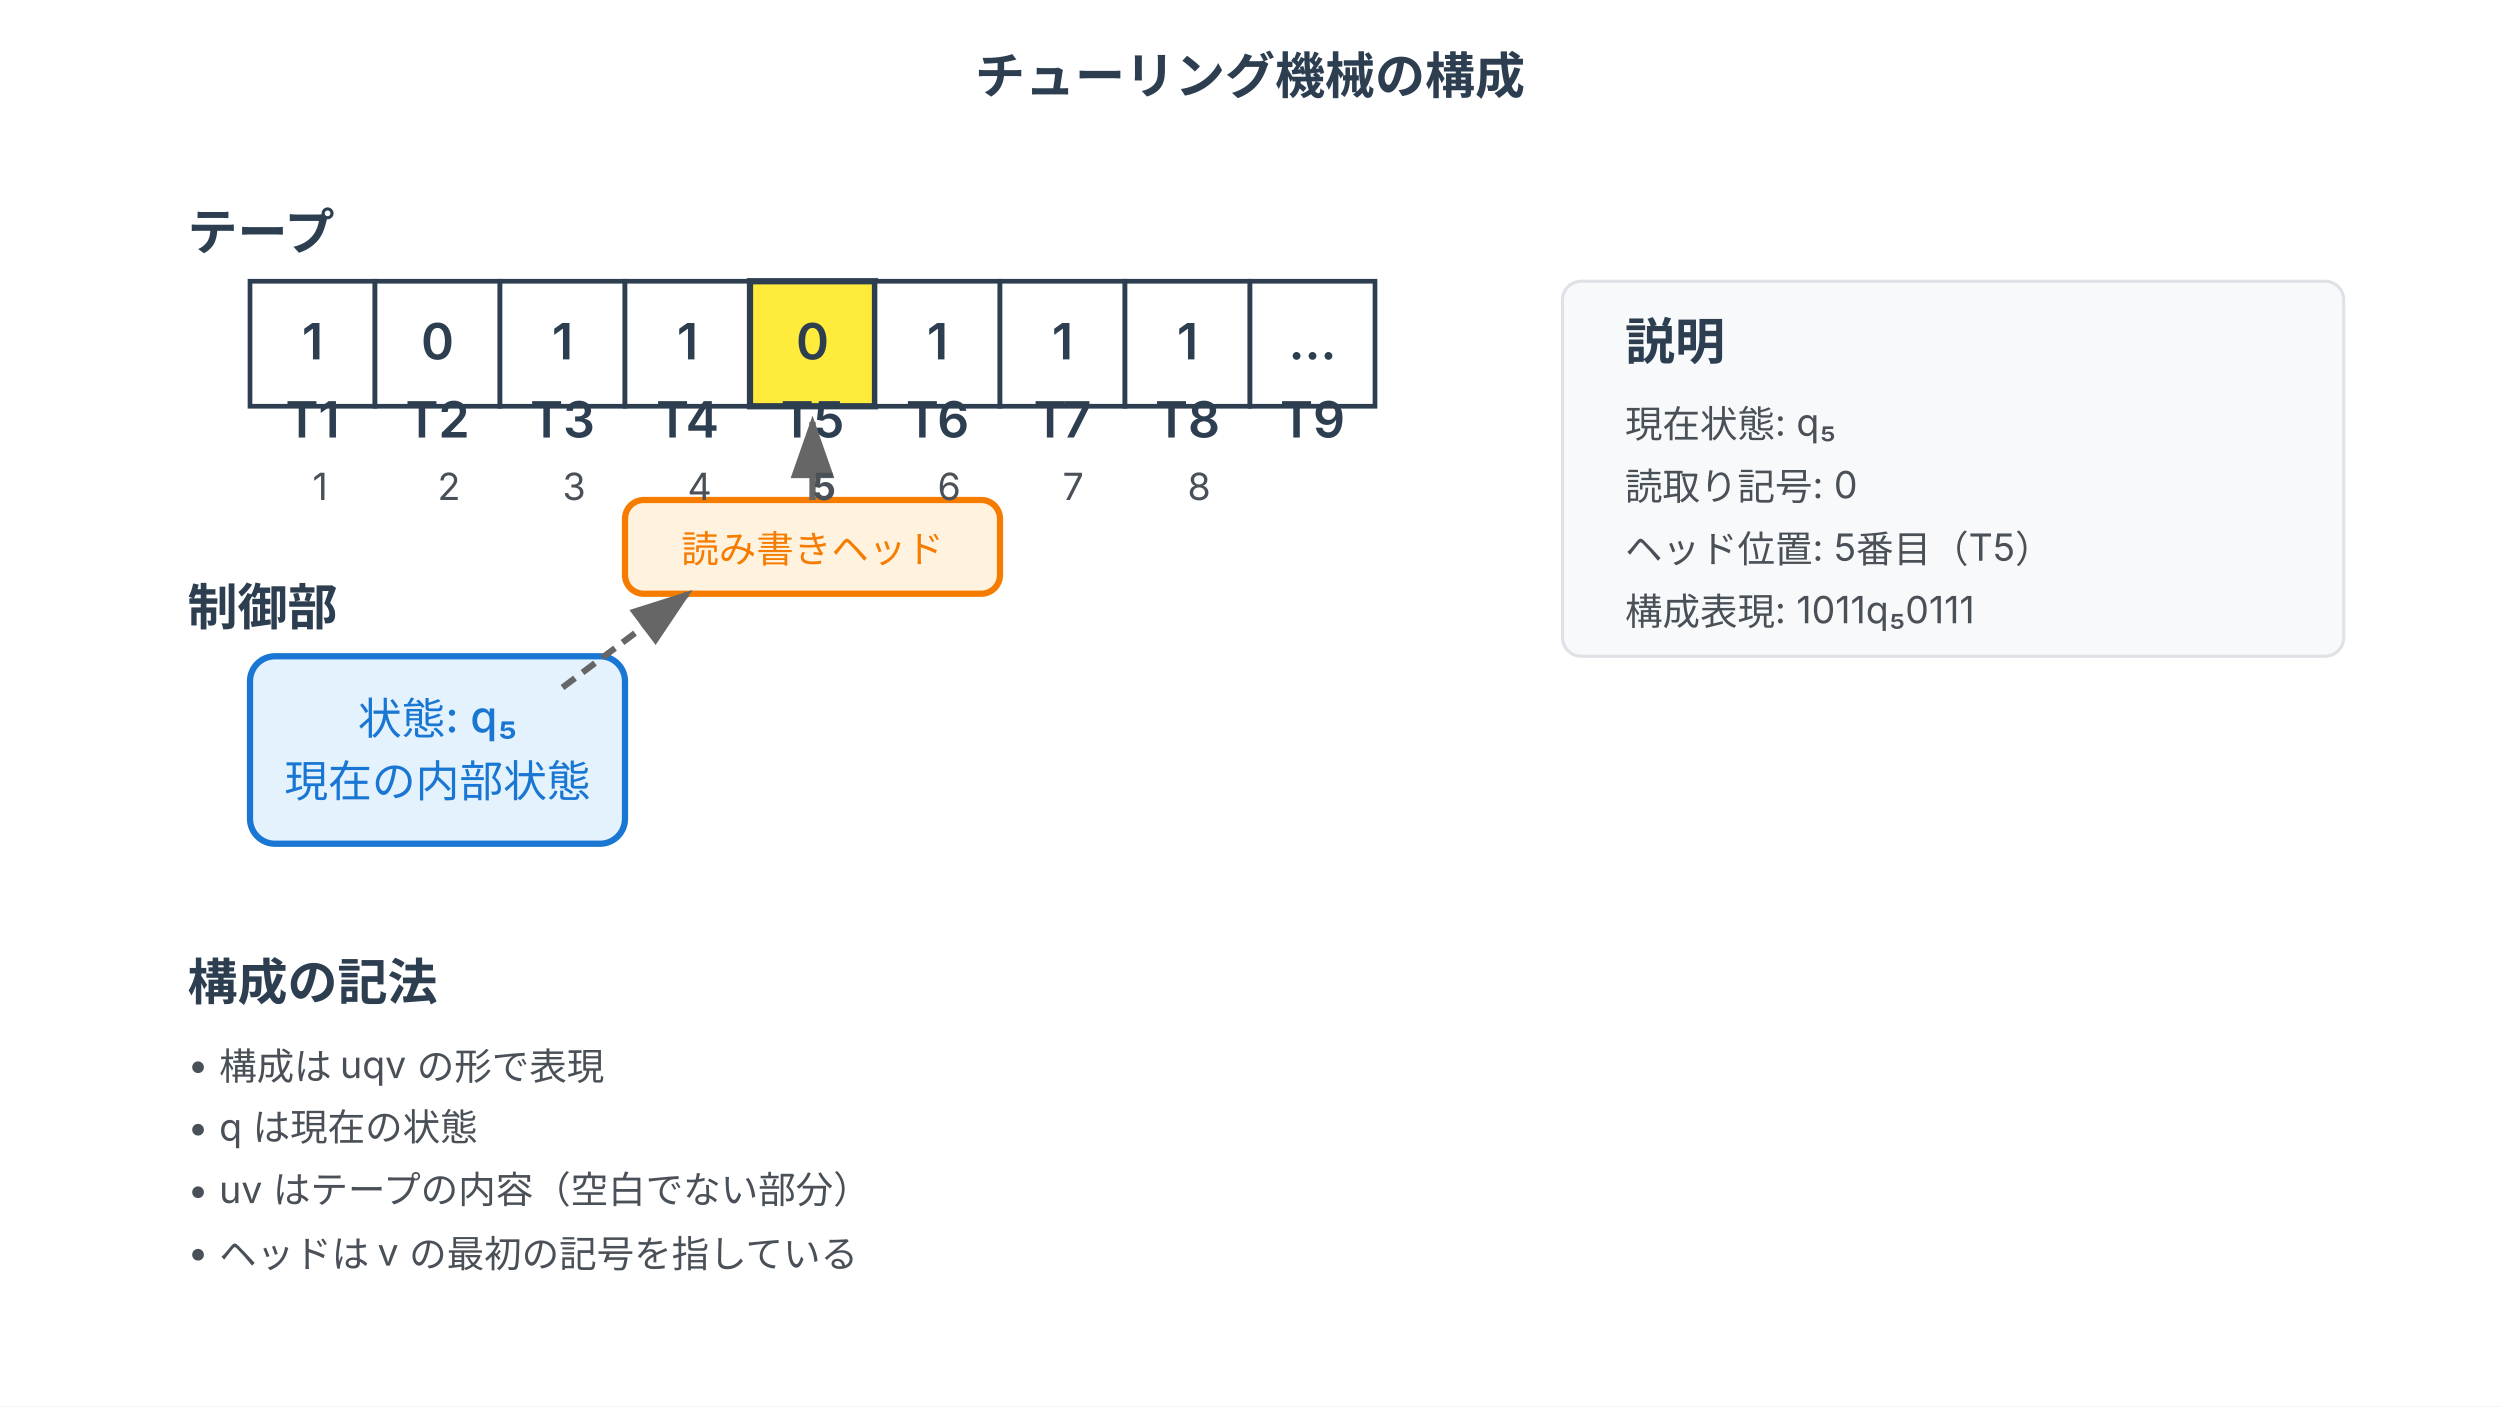
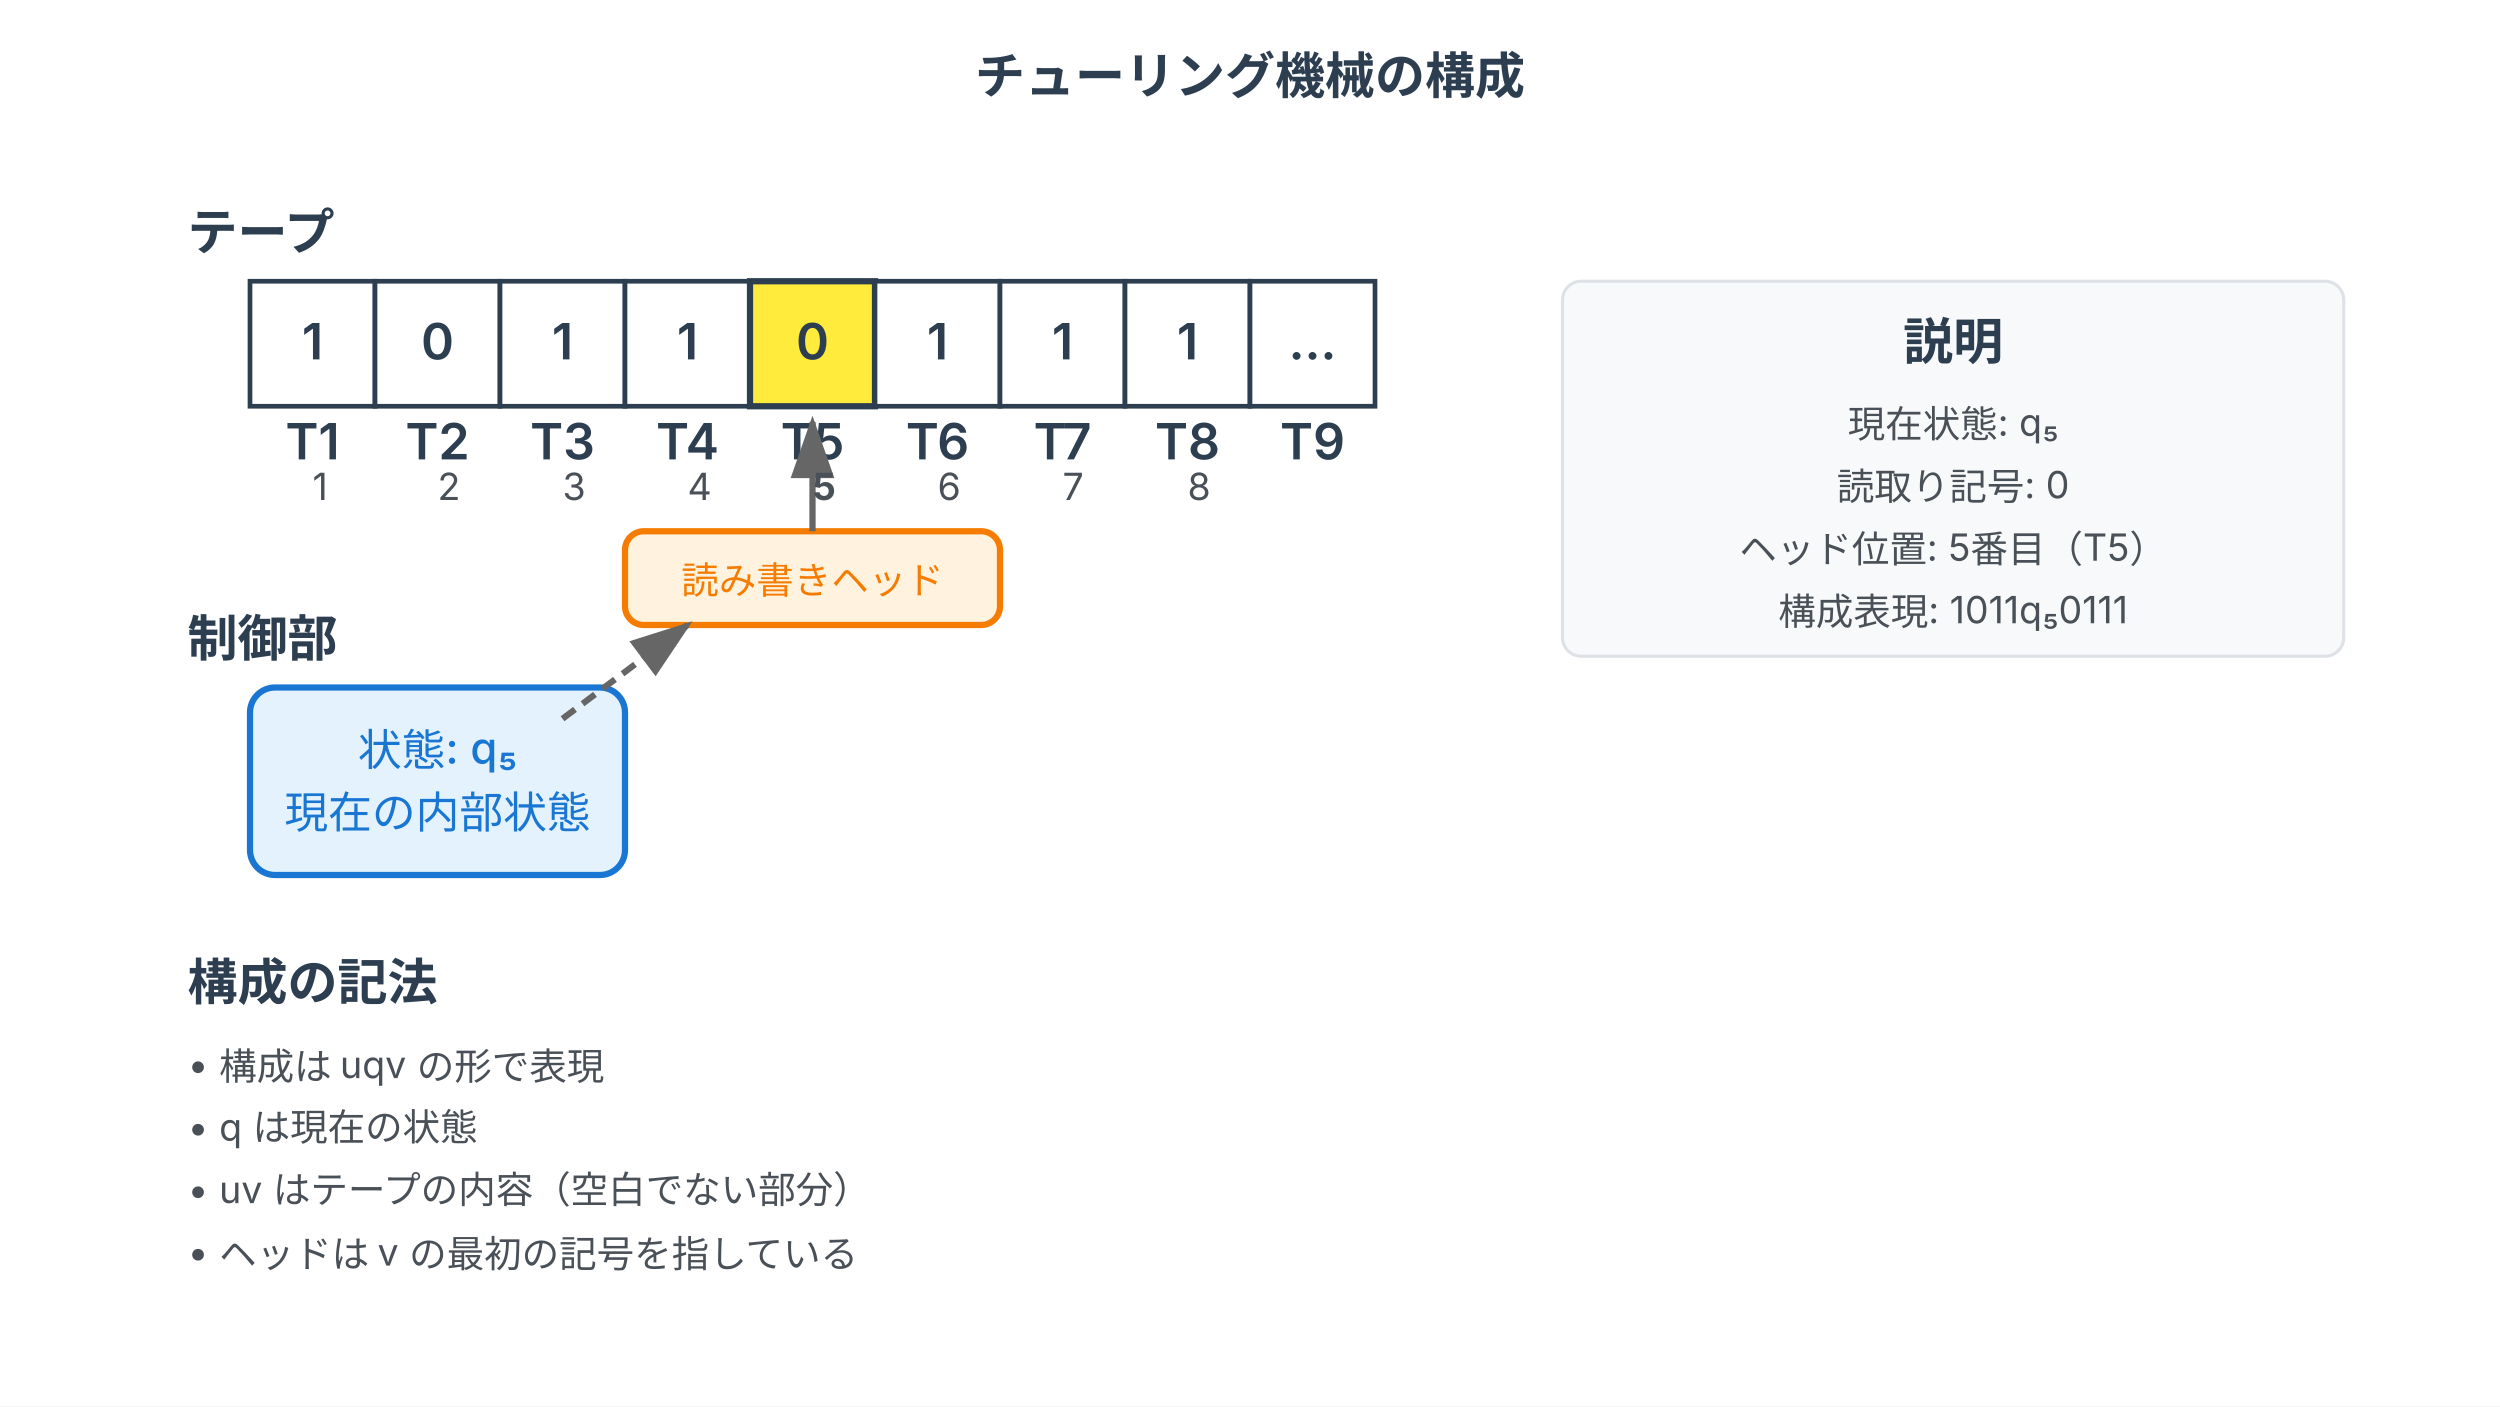
<svg xmlns="http://www.w3.org/2000/svg" viewBox="0 0 800 450" width="800" height="450">
  <defs>
    <style>
      .tape-cell { fill: #ffffff; stroke: #2c3e50; stroke-width: 1.5; }
      .tape-cell-active { fill: #ffeb3b; stroke: #2c3e50; stroke-width: 2; }
      .tape-text { font-family: 'Inter', 'Helvetica Neue', Helvetica, sans-serif; font-size: 16px; font-weight: 600; text-anchor: middle; fill: #2c3e50; }
      .control-box { fill: #e3f2fd; stroke: #1976d2; stroke-width: 2; rx: 8; }
      .control-text { font-family: 'Inter', 'Helvetica Neue', Helvetica, sans-serif; font-size: 14px; font-weight: 500; text-anchor: middle; fill: #1976d2; }
      .head-box { fill: #fff3e0; stroke: #f57c00; stroke-width: 2; rx: 6; }
      .head-text { font-family: 'Inter', 'Helvetica Neue', Helvetica, sans-serif; font-size: 12px; font-weight: 500; text-anchor: middle; fill: #f57c00; }
      .arrow { stroke: #666; stroke-width: 2; fill: none; marker-end: url(#arrowhead); }
      .dashed-arrow { stroke: #666; stroke-width: 2; fill: none; stroke-dasharray: 5,3; marker-end: url(#arrowhead); }
      .info-box { fill: #f8f9fa; stroke: #dee2e6; stroke-width: 1; rx: 6; }
      .info-text { font-family: 'Inter', 'Helvetica Neue', Helvetica, sans-serif; font-size: 12px; fill: #495057; }
      .section-title { font-family: 'Inter', 'Helvetica Neue', Helvetica, sans-serif; font-size: 16px; font-weight: 600; fill: #2c3e50; }
    </style>
    <marker id="arrowhead" markerWidth="10" markerHeight="7" refX="9" refY="3.5" orient="auto">
      <polygon points="0 0, 10 3.5, 0 7" fill="#666" />
    </marker>
  </defs>
  <rect width="800" height="450" fill="#ffffff" />
  <text x="400" y="30" class="section-title" text-anchor="middle">チューリング機械の構成</text>
  <text x="60" y="80" class="section-title">テープ</text>
  <g id="tape">
    <rect x="80" y="90" width="40" height="40" class="tape-cell" />
    <text x="100" y="115" class="tape-text">1</text>
-     <text x="100" y="140" class="tape-text" font-size="10">T1</text>
+     <text x="100" y="147" class="tape-text" font-size="10">T1</text>
    <rect x="120" y="90" width="40" height="40" class="tape-cell" />
    <text x="140" y="115" class="tape-text">0</text>
-     <text x="140" y="140" class="tape-text" font-size="10">T2</text>
+     <text x="140" y="147" class="tape-text" font-size="10">T2</text>
    <rect x="160" y="90" width="40" height="40" class="tape-cell" />
    <text x="180" y="115" class="tape-text">1</text>
-     <text x="180" y="140" class="tape-text" font-size="10">T3</text>
+     <text x="180" y="147" class="tape-text" font-size="10">T3</text>
    <rect x="200" y="90" width="40" height="40" class="tape-cell" />
    <text x="220" y="115" class="tape-text">1</text>
-     <text x="220" y="140" class="tape-text" font-size="10">T4</text>
+     <text x="220" y="147" class="tape-text" font-size="10">T4</text>
    <rect x="240" y="90" width="40" height="40" class="tape-cell-active" />
    <text x="260" y="115" class="tape-text">0</text>
-     <text x="260" y="140" class="tape-text" font-size="10">T5</text>
+     <text x="260" y="147" class="tape-text" font-size="10">T5</text>
    <rect x="280" y="90" width="40" height="40" class="tape-cell" />
    <text x="300" y="115" class="tape-text">1</text>
-     <text x="300" y="140" class="tape-text" font-size="10">T6</text>
+     <text x="300" y="147" class="tape-text" font-size="10">T6</text>
    <rect x="320" y="90" width="40" height="40" class="tape-cell" />
    <text x="340" y="115" class="tape-text">1</text>
-     <text x="340" y="140" class="tape-text" font-size="10">T7</text>
+     <text x="340" y="147" class="tape-text" font-size="10">T7</text>
    <rect x="360" y="90" width="40" height="40" class="tape-cell" />
    <text x="380" y="115" class="tape-text">1</text>
-     <text x="380" y="140" class="tape-text" font-size="10">T8</text>
+     <text x="380" y="147" class="tape-text" font-size="10">T8</text>
    <rect x="400" y="90" width="40" height="40" class="tape-cell" />
    <text x="420" y="115" class="tape-text">...</text>
-     <text x="420" y="140" class="tape-text" font-size="10">T9</text>
+     <text x="420" y="147" class="tape-text" font-size="10">T9</text>
  </g>
-   <text x="60" y="200" class="section-title">制御部</text>
-   <rect x="80" y="210" width="120" height="60" class="control-box" />
-   <text x="140" y="235" class="control-text">状態: q₅</text>
-   <text x="140" y="255" class="control-text" font-size="12">現在の内部状態</text>
-   <rect x="200" y="160" width="120" height="30" class="head-box" />
-   <text x="260" y="180" class="head-text">読み書きヘッド</text>
-   <line x1="260" y1="160" x2="260" y2="135" class="arrow" />
-   <line x1="180" y1="220" x2="220" y2="190" class="dashed-arrow" />
+   <text x="60" y="210" class="section-title">制御部</text>
+   <rect x="80" y="220" width="120" height="60" class="control-box" />
+   <text x="140" y="245" class="control-text">状態: q₅</text>
+   <text x="140" y="265" class="control-text" font-size="12">現在の内部状態</text>
+   <rect x="200" y="170" width="120" height="30" class="head-box" />
+   <text x="260" y="190" class="head-text">読み書きヘッド</text>
+   <line x1="260" y1="170" x2="260" y2="135" class="arrow" />
+   <line x1="180" y1="230" x2="220" y2="200" class="dashed-arrow" />
  <rect x="500" y="90" width="250" height="120" class="info-box" />
-   <text x="520" y="115" class="section-title">説明</text>
-   <text x="520" y="140" class="info-text">現在状態: q₅</text>
-   <text x="520" y="160" class="info-text">読取り記号: 0</text>
-   <text x="520" y="180" class="info-text">ヘッド位置: 5番目（T5）</text>
-   <text x="520" y="200" class="info-text">構成表現: 1011q₅0111</text>
+   <text x="625" y="115" class="section-title" text-anchor="middle">説明</text>
+   <text x="625" y="140" class="info-text" text-anchor="middle">現在状態: q₅</text>
+   <text x="625" y="160" class="info-text" text-anchor="middle">読取り記号: 0</text>
+   <text x="625" y="180" class="info-text" text-anchor="middle">ヘッド位置: 5番目（T5）</text>
+   <text x="625" y="200" class="info-text" text-anchor="middle">構成表現: 1011q₅0111</text>
  <text x="60" y="320" class="section-title">構成の記法</text>
  <text x="60" y="345" class="info-text">• 構成は uqv の形で表現</text>
  <text x="60" y="365" class="info-text">• q は現在の状態</text>
  <text x="60" y="385" class="info-text">• uv はテープの内容（空白でない部分）</text>
  <text x="60" y="405" class="info-text">• ヘッドは v の最初の記号を指している</text>
  <text x="100" y="160" class="info-text" font-size="10">1</text>
  <text x="140" y="160" class="info-text" font-size="10">2</text>
  <text x="180" y="160" class="info-text" font-size="10">3</text>
  <text x="220" y="160" class="info-text" font-size="10">4</text>
  <text x="260" y="160" class="info-text" font-size="10" font-weight="bold">5</text>
  <text x="300" y="160" class="info-text" font-size="10">6</text>
  <text x="340" y="160" class="info-text" font-size="10">7</text>
  <text x="380" y="160" class="info-text" font-size="10">8</text>
</svg>
